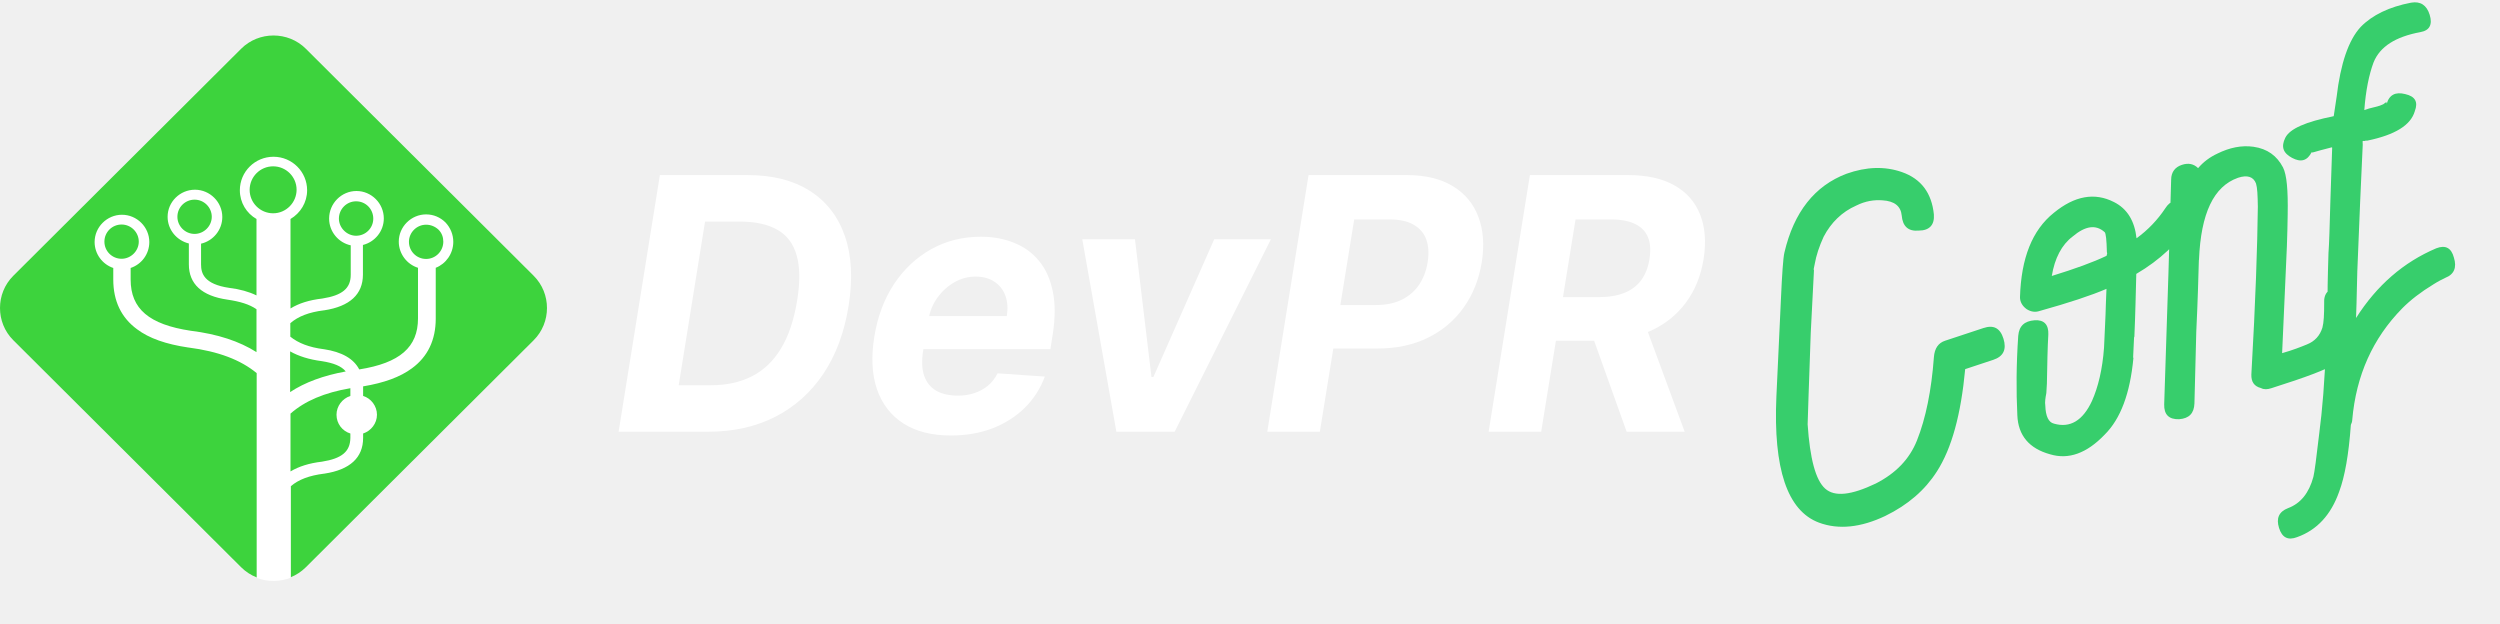
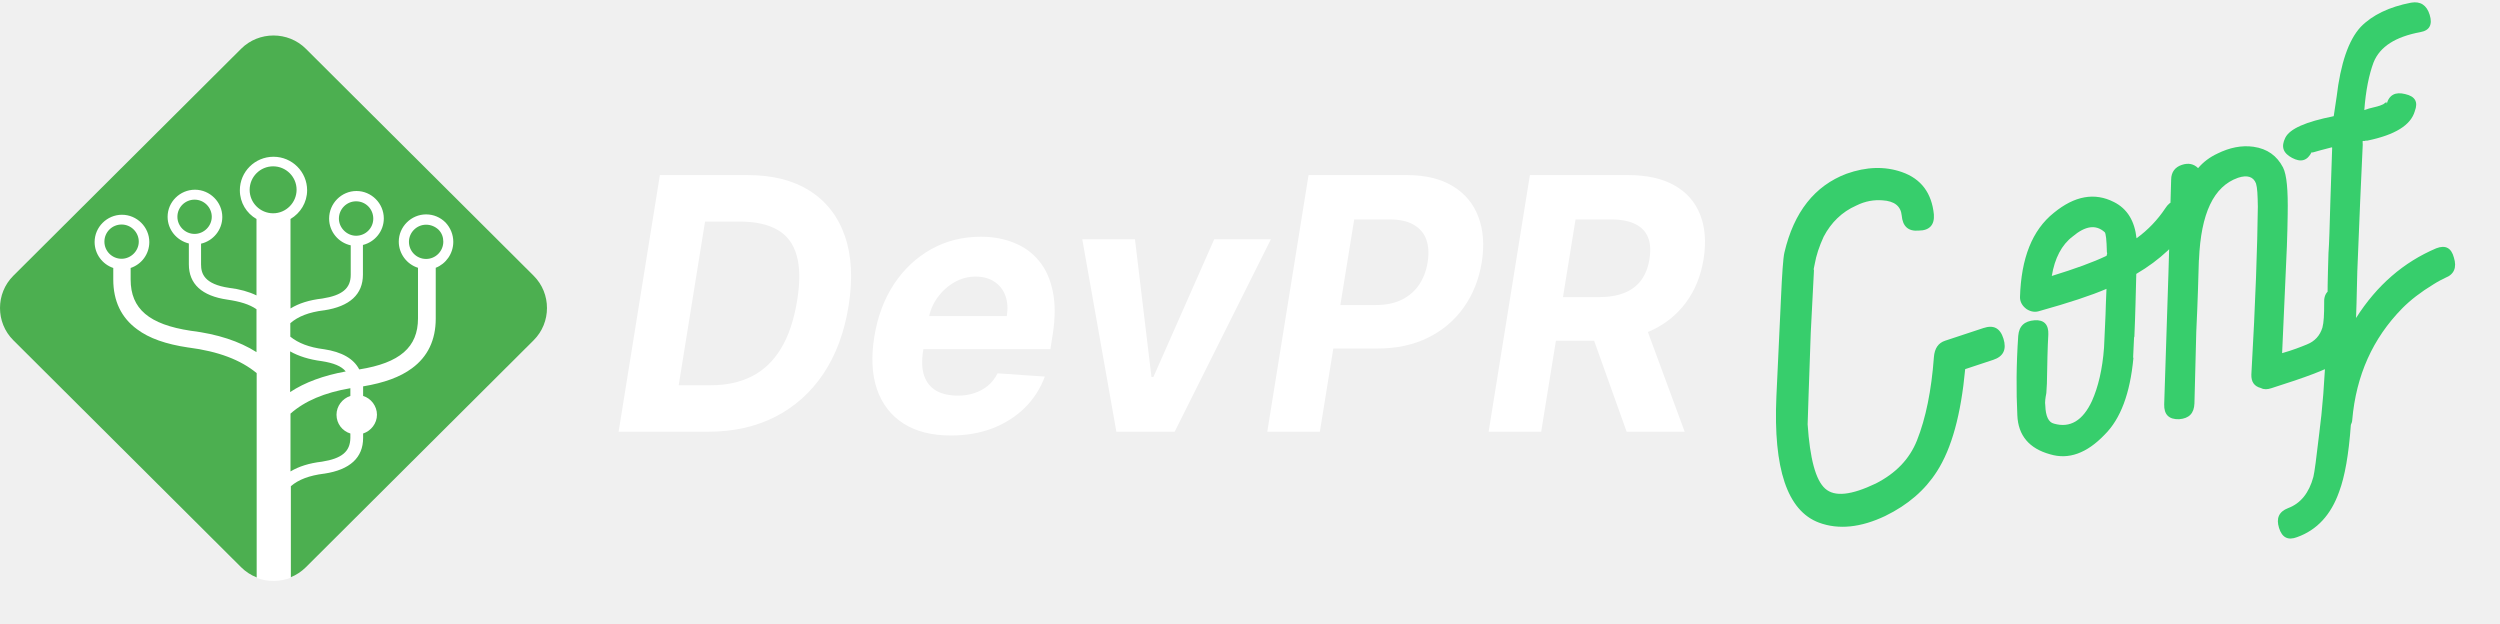
<svg xmlns="http://www.w3.org/2000/svg" viewBox="0 0 349 87">
-   <path d="M33.665 79.189L1.857 47.495C-0.619 45.028 -0.619 40.967 1.857 38.499L33.665 6.805C36.141 4.338 40.217 4.338 42.694 6.805L74.501 38.499C76.977 40.967 76.977 45.028 74.501 47.495L42.694 79.189C42.074 79.806 41.352 80.269 40.604 80.577C40.578 80.577 35.832 80.603 35.832 80.603C35.032 80.294 34.284 79.806 33.665 79.189Z" fill="#3DD33D" />
+   <path d="M33.665 79.189L1.857 47.495C-0.619 45.028 -0.619 40.967 1.857 38.499L33.665 6.805C36.141 4.338 40.217 4.338 42.694 6.805L74.501 38.499C76.977 40.967 76.977 45.028 74.501 47.495L42.694 79.189C42.074 79.806 41.352 80.269 40.604 80.577C40.578 80.577 35.832 80.603 35.832 80.603C35.032 80.294 34.284 79.806 33.665 79.189Z" fill="#4CAF50" />
  <path d="M59.487 29.929C57.398 29.929 55.669 31.651 55.669 33.733C55.669 35.404 56.779 36.895 58.352 37.383V44.452C58.352 48.462 55.824 50.672 50.149 51.572C49.375 50.081 47.75 49.13 45.196 48.745H45.17C43.158 48.487 41.636 47.896 40.527 46.997V45.12C41.61 44.169 43.132 43.578 45.222 43.321H45.248C48.833 42.781 50.665 41.084 50.665 38.334V34.196C52.316 33.785 53.58 32.294 53.58 30.494C53.58 28.387 51.851 26.664 49.762 26.664C47.672 26.664 45.944 28.387 45.944 30.52C45.944 32.345 47.26 33.887 48.962 34.247V38.36C48.962 40.262 47.776 41.239 44.989 41.676C43.184 41.881 41.713 42.344 40.553 43.064V30.571C41.946 29.749 42.874 28.258 42.874 26.561C42.874 23.991 40.785 21.883 38.179 21.883C35.599 21.883 33.484 23.965 33.484 26.561C33.484 28.284 34.413 29.775 35.806 30.571V41.239C34.748 40.725 33.484 40.365 31.988 40.185C28.505 39.671 28.067 38.18 28.067 36.92V34.016C29.744 33.63 31.034 32.114 31.034 30.289C31.034 28.207 29.305 26.484 27.216 26.484C25.126 26.484 23.398 28.181 23.398 30.263C23.398 32.088 24.688 33.579 26.364 33.99V36.895C26.364 39.645 28.17 41.316 31.756 41.83C33.484 42.087 34.8 42.473 35.806 43.167V49.156C33.407 47.639 30.389 46.637 26.622 46.174C20.818 45.3 18.238 43.115 18.238 39.028V37.409C19.76 36.895 20.844 35.481 20.844 33.785C20.844 31.702 19.115 29.98 17.026 29.98C14.936 29.98 13.208 31.702 13.208 33.785C13.208 35.455 14.291 36.895 15.813 37.409V39.028C15.813 42.01 16.923 44.349 19.141 45.968C20.818 47.228 23.166 48.05 26.287 48.513H26.313C30.492 49.053 33.587 50.235 35.832 52.086V80.669C37.354 81.261 39.082 81.235 40.604 80.644V67.869C41.688 66.943 43.184 66.378 45.248 66.121H45.273C48.859 65.581 50.691 63.884 50.691 61.134V60.517C51.8 60.157 52.625 59.103 52.625 57.895C52.625 56.687 51.8 55.608 50.691 55.273V53.937C53.631 53.448 55.876 52.626 57.501 51.418C59.719 49.798 60.829 47.459 60.829 44.477V37.383C62.222 36.843 63.279 35.43 63.279 33.759C63.279 32.756 62.892 31.805 62.196 31.06C61.474 30.34 60.519 29.929 59.487 29.929ZM47.311 30.52C47.311 29.183 48.395 28.104 49.71 28.104C51.052 28.104 52.109 29.183 52.109 30.52C52.109 31.857 51.026 32.91 49.71 32.91C48.42 32.91 47.311 31.805 47.311 30.52ZM27.164 32.654C25.848 32.654 24.765 31.574 24.765 30.263C24.765 28.926 25.848 27.872 27.164 27.872C28.48 27.872 29.563 28.952 29.563 30.263C29.563 31.574 28.454 32.654 27.164 32.654ZM16.974 36.124C15.659 36.124 14.575 35.07 14.575 33.733C14.575 32.396 15.659 31.343 16.974 31.343C18.29 31.343 19.373 32.422 19.373 33.733C19.373 35.044 18.264 36.124 16.974 36.124ZM38.128 29.775C36.322 29.775 34.851 28.309 34.851 26.51C34.851 24.685 36.322 23.22 38.128 23.22C39.933 23.22 41.404 24.685 41.404 26.484C41.404 28.284 39.933 29.775 38.128 29.775ZM40.501 49.053C41.688 49.721 43.132 50.184 44.912 50.415C46.563 50.672 47.672 51.109 48.266 51.855C45.17 52.42 42.565 53.371 40.501 54.734V49.053ZM48.911 55.273C47.801 55.633 46.976 56.687 46.976 57.895C46.976 59.155 47.801 60.183 48.911 60.517V61.134C48.885 63.036 47.724 64.013 44.938 64.45C43.158 64.656 41.713 65.118 40.553 65.812V57.741C42.565 55.967 45.299 54.811 48.911 54.194V55.273ZM59.487 36.149C58.146 36.149 57.088 35.07 57.088 33.759C57.088 32.448 58.172 31.368 59.487 31.368C60.132 31.368 60.751 31.625 61.216 32.062C61.68 32.525 61.886 33.116 61.886 33.733C61.886 35.07 60.803 36.149 59.487 36.149Z" fill="white" />
  <path d="M98.831 60.27H86.358L92.12 24.441H104.356C107.847 24.441 110.745 25.176 113.05 26.645C115.366 28.115 116.999 30.22 117.948 32.961C118.897 35.69 119.067 38.95 118.457 42.74C117.869 46.403 116.7 49.546 114.948 52.17C113.197 54.783 110.954 56.789 108.22 58.188C105.486 59.576 102.356 60.27 98.831 60.27ZM94.747 53.78H99.255C101.436 53.78 103.345 53.36 104.983 52.52C106.633 51.68 107.983 50.386 109.034 48.636C110.096 46.887 110.847 44.647 111.288 41.918C111.706 39.329 111.678 37.23 111.203 35.62C110.74 33.999 109.842 32.815 108.508 32.069C107.175 31.311 105.424 30.931 103.255 30.931H98.425L94.747 53.78Z" fill="white" />
  <path d="M132.739 60.795C130.073 60.795 127.864 60.235 126.113 59.116C124.361 57.984 123.13 56.386 122.418 54.322C121.717 52.246 121.599 49.791 122.062 46.957C122.514 44.193 123.424 41.767 124.791 39.679C126.169 37.591 127.898 35.964 129.977 34.798C132.055 33.632 134.372 33.048 136.925 33.048C138.642 33.048 140.196 33.334 141.585 33.906C142.986 34.465 144.15 35.317 145.077 36.46C146.003 37.591 146.636 39.008 146.975 40.711C147.325 42.414 147.319 44.408 146.958 46.694L146.636 48.741H124.672L125.367 44.123H140.552C140.721 43.05 140.653 42.099 140.348 41.271C140.043 40.443 139.535 39.795 138.823 39.329C138.111 38.851 137.236 38.612 136.196 38.612C135.134 38.612 134.14 38.88 133.213 39.416C132.287 39.953 131.507 40.659 130.875 41.533C130.253 42.396 129.852 43.335 129.671 44.35L128.875 48.934C128.649 50.345 128.694 51.517 129.011 52.45C129.338 53.383 129.903 54.083 130.705 54.55C131.507 55.004 132.524 55.232 133.756 55.232C134.558 55.232 135.309 55.115 136.01 54.882C136.722 54.649 137.354 54.304 137.908 53.85C138.462 53.383 138.913 52.806 139.264 52.118L145.856 52.572C145.246 54.229 144.32 55.675 143.077 56.911C141.834 58.136 140.337 59.092 138.586 59.78C136.846 60.457 134.897 60.795 132.739 60.795Z" fill="white" />
  <path d="M177.421 33.398L163.981 60.27H155.847L151.084 33.398H158.44L160.745 52.625H161.016L169.506 33.398H177.421Z" fill="white" />
  <path d="M176.912 60.27L182.674 24.441H196.368C198.989 24.441 201.141 24.96 202.825 25.998C204.52 27.024 205.706 28.453 206.384 30.284C207.073 32.104 207.231 34.203 206.858 36.582C206.474 38.973 205.638 41.078 204.35 42.898C203.073 44.706 201.413 46.117 199.368 47.132C197.323 48.146 194.961 48.654 192.284 48.654H183.556L184.522 42.583H192.063C193.487 42.583 194.701 42.332 195.707 41.831C196.724 41.318 197.532 40.612 198.13 39.714C198.729 38.804 199.119 37.76 199.3 36.582C199.492 35.381 199.43 34.337 199.113 33.451C198.797 32.564 198.215 31.876 197.368 31.386C196.532 30.885 195.408 30.634 193.995 30.634H189.047L184.251 60.27H176.912Z" fill="white" />
  <path d="M207.812 60.27L213.574 24.441H227.267C229.888 24.441 232.046 24.919 233.741 25.875C235.447 26.832 236.645 28.191 237.334 29.952C238.035 31.701 238.198 33.766 237.826 36.145C237.441 38.524 236.611 40.565 235.334 42.268C234.069 43.971 232.419 45.283 230.386 46.204C228.363 47.114 226.019 47.569 223.352 47.569H214.184L215.201 41.481H223.166C224.567 41.481 225.765 41.283 226.759 40.886C227.753 40.489 228.538 39.895 229.115 39.102C229.702 38.309 230.086 37.323 230.267 36.145C230.459 34.944 230.391 33.941 230.064 33.136C229.736 32.319 229.143 31.701 228.284 31.281C227.425 30.85 226.296 30.634 224.895 30.634H219.946L215.15 60.27H207.812ZM229.165 43.965L235.182 60.27H227.081L221.251 43.965H229.165Z" fill="white" />
  <path d="M271.529 47.567C270.595 47.877 270.07 48.617 269.973 49.855C269.63 54.506 268.843 58.383 267.609 61.486C266.566 64.1 264.641 66.084 261.852 67.503C258.442 69.128 256.121 69.399 254.792 68.209C253.46 67.018 252.666 64.019 252.346 59.232L252.476 55.219L252.78 46.468L253.229 37.74C253.19 37.611 253.168 37.547 253.211 37.462L253.32 36.93C253.542 35.651 253.969 34.375 254.585 33.037C255.621 31.063 257.147 29.566 259.144 28.692C260.393 28.067 261.635 27.868 262.833 27.968C264.445 28.073 265.348 28.766 265.478 30.071C265.605 31.588 266.384 32.324 267.854 32.191C269.365 32.188 270.076 31.386 269.969 29.932C269.671 26.982 268.225 24.979 265.526 24.028C263.135 23.188 260.549 23.264 257.766 24.256C253.34 25.933 250.424 29.592 249.099 35.278C248.924 36.044 248.776 38.22 248.612 41.891L247.984 55.358C247.541 65.431 249.501 71.306 253.93 72.96C256.651 73.975 259.777 73.649 263.187 72.025C266.349 70.482 268.73 68.418 270.393 65.811C272.477 62.569 273.752 57.822 274.34 51.53L278.262 50.232C279.696 49.758 280.141 48.76 279.683 47.281C279.223 45.802 278.318 45.321 276.887 45.795L271.529 47.567ZM289.328 33.028C291.122 31.512 292.573 31.316 293.802 32.398C293.986 32.55 294.079 33.512 294.121 35.2C294.143 35.264 294.181 35.392 294.139 35.477L294.075 35.711C292.162 36.628 289.627 37.537 286.431 38.524C286.832 36.052 287.824 34.163 289.328 33.028ZM297.804 49.935C297.785 49.87 297.785 49.87 297.785 49.87L297.919 46.99C297.898 47.139 297.96 47.118 297.962 46.905C298.1 43.81 298.153 40.885 298.226 38.238C301.535 36.292 304.088 33.888 305.938 31.006C306.677 29.84 306.417 29.004 305.184 28.349C303.949 27.694 302.995 27.938 302.257 29.104C301.228 30.65 299.888 32.086 298.26 33.263C297.998 30.868 296.983 29.148 295.111 28.207C292.416 26.83 289.618 27.33 286.716 29.709C283.691 32.128 282.155 36.039 281.991 41.482C281.985 42.123 282.31 42.724 282.925 43.159C283.521 43.529 284.098 43.621 284.721 43.415C288.83 42.268 291.945 41.238 294.064 40.324L293.978 42.48C293.937 44.337 293.81 46.364 293.724 48.519C293.504 51.57 292.898 54.04 292.049 55.952C290.777 58.712 288.986 59.801 286.718 59.134C285.974 58.954 285.571 58.095 285.524 56.621C285.446 56.151 285.536 55.554 285.668 54.872L285.746 53.57C285.799 50.645 285.844 48.361 285.946 46.697C286.002 45.331 285.369 44.619 284.024 44.709C282.616 44.821 281.864 45.495 281.745 46.882C281.473 50.872 281.453 54.565 281.621 57.984C281.735 60.782 283.264 62.616 286.193 63.42C288.772 64.198 291.304 63.288 293.796 60.692C296.055 58.455 297.357 54.905 297.823 49.999C297.823 49.999 297.823 49.999 297.804 49.935ZM324.208 45.736C323.867 46.842 323.154 47.645 322.053 48.08C321.2 48.433 320.037 48.889 318.584 49.299L319.025 39.439C319.21 35.832 319.329 32.673 319.361 29.897C319.418 26.546 319.236 24.408 318.71 23.377C317.86 21.744 316.526 20.767 314.584 20.488C312.932 20.255 311.252 20.597 309.525 21.452C308.508 21.931 307.61 22.582 306.855 23.471C306.263 22.887 305.519 22.707 304.585 23.016C303.651 23.325 303.105 24.002 303.093 25.07C302.913 32.007 302.589 42.467 302.121 56.448C302.084 57.878 302.779 58.57 304.209 58.523C305.617 58.411 306.287 57.693 306.343 56.327L306.6 46.316C306.814 41.919 306.892 38.632 306.959 36.412C306.961 36.198 307.023 36.178 306.98 36.263C307.24 29.795 309.019 26.016 312.426 24.818C313.733 24.386 314.579 24.673 314.94 25.617C315.121 26.195 315.171 27.242 315.194 28.865C315.133 34.203 314.881 42.016 314.29 52.28C314.257 53.283 314.665 53.928 315.633 54.175C316.045 54.393 316.521 54.378 317.082 54.192C321.898 52.67 324.848 51.552 325.805 50.88C327.787 49.516 328.667 46.601 328.594 42.158C328.567 40.749 327.872 40.057 326.526 40.148C325.099 40.195 324.367 40.933 324.454 42.322C324.457 43.881 324.403 45.034 324.208 45.736ZM329.546 3.767C327.85 5.604 326.739 8.879 326.191 13.528L325.788 16.213C325.723 16.234 325.723 16.234 325.723 16.234C321.91 17 319.665 17.956 319.029 19.229C318.396 20.503 318.738 21.382 319.971 22.038C321.206 22.693 322.097 22.469 322.732 21.195C322.627 21.301 322.771 21.324 323.084 21.221C323.519 21.076 324.286 20.894 325.365 20.607L325.49 20.566C325.571 20.61 325.571 20.61 325.571 20.61L325.323 27.995C325.222 31.645 325.153 34.079 325.056 35.316C325.018 36.747 324.932 38.902 324.922 41.742L324.705 48.124C324.545 53.141 324.189 57.3 323.759 60.562C323.37 63.953 323.1 65.957 322.946 66.574C322.342 68.831 321.147 70.29 319.423 70.931C318.135 71.428 317.731 72.342 318.15 73.692C318.569 75.042 319.393 75.479 320.68 74.982C323.463 73.99 325.411 71.857 326.544 68.646C327.333 66.541 327.885 63.452 328.179 59.313C328.305 59.058 328.371 58.824 328.373 58.61C328.918 52.403 331.23 47.242 335.354 43.041C336.503 41.881 337.945 40.766 339.735 39.677C340.423 39.237 340.962 38.987 341.378 38.779C342.606 38.302 342.988 37.324 342.569 35.974C342.212 34.603 341.389 34.166 340.101 34.663C335.549 36.595 331.81 39.817 328.904 44.395C329.019 41.45 329.024 39.25 329.08 37.884C329.368 30.841 329.598 24.95 329.838 20.191C329.818 20.127 329.839 19.978 329.822 19.7C329.884 19.679 329.946 19.659 330.092 19.682C330.216 19.64 330.341 19.599 330.424 19.643C334.362 18.836 336.549 17.474 337.109 15.516C337.601 14.219 337.154 13.445 335.75 13.13C334.41 12.793 333.515 13.231 333.169 14.551C333.235 14.316 333.214 14.252 333.027 14.314C333.027 14.314 332.965 14.335 332.86 14.44C332.755 14.546 332.631 14.587 332.569 14.608C332.216 14.796 331.573 14.937 330.744 15.141L330.058 15.368C330.253 12.68 330.714 10.4 331.353 8.7C332.247 6.489 334.433 5.128 337.874 4.485C339.179 4.266 339.603 3.417 339.184 2.067C338.765 0.717 337.903 0.151 336.598 0.37C333.549 0.953 331.158 2.099 329.546 3.767Z" fill="#37CE6C" />
</svg>
